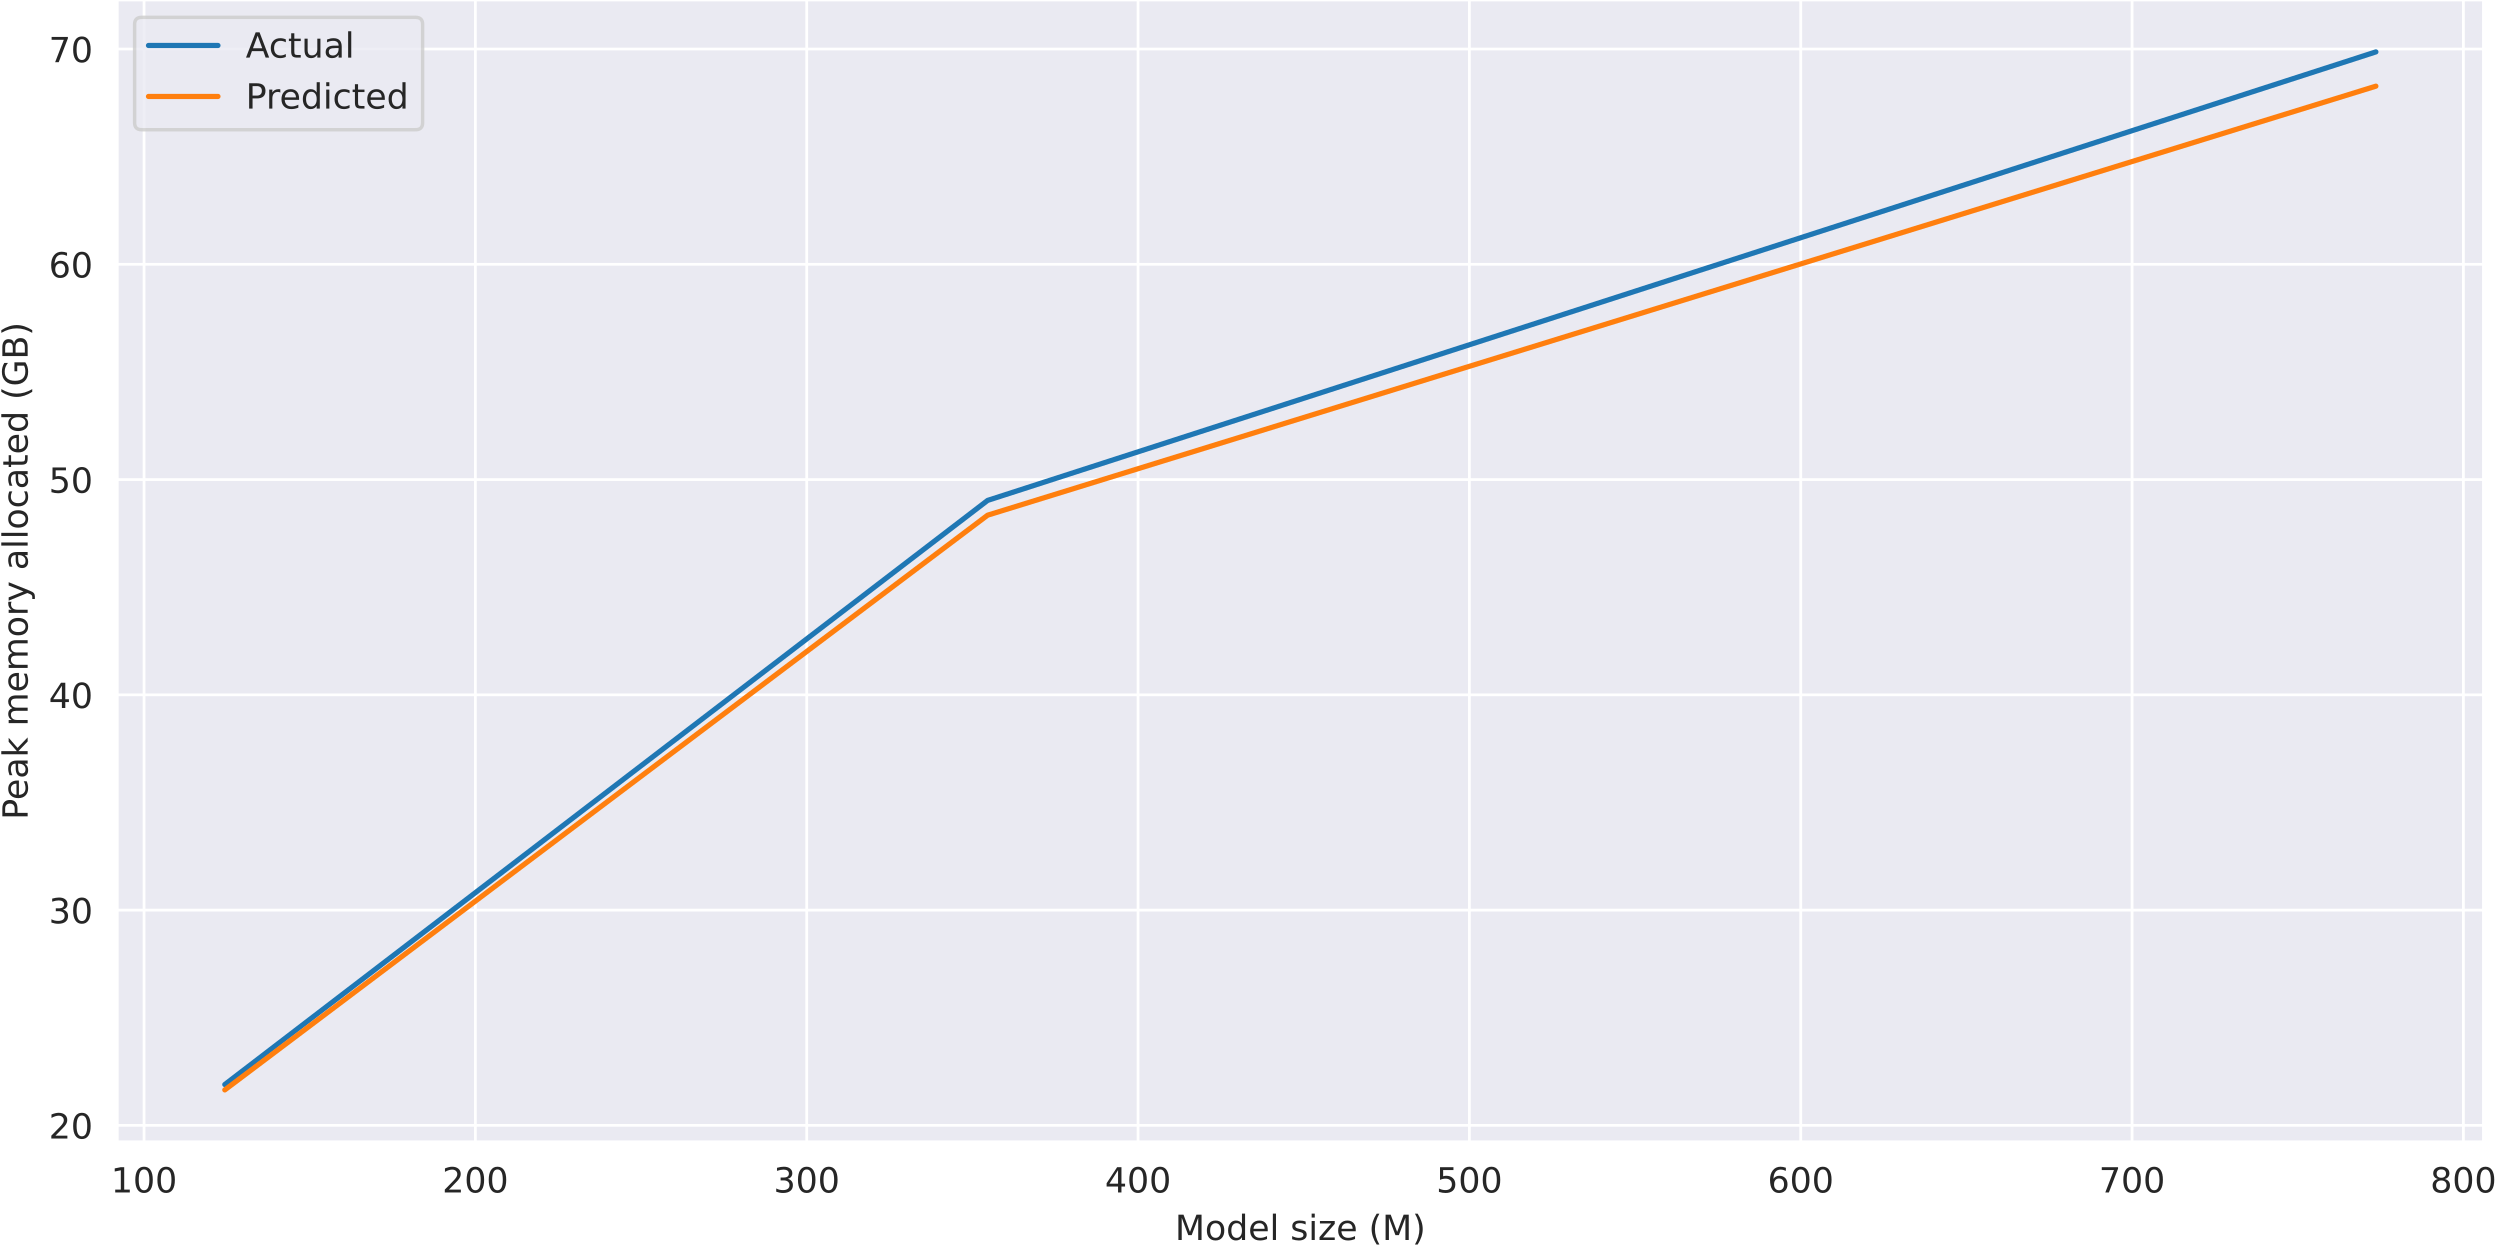
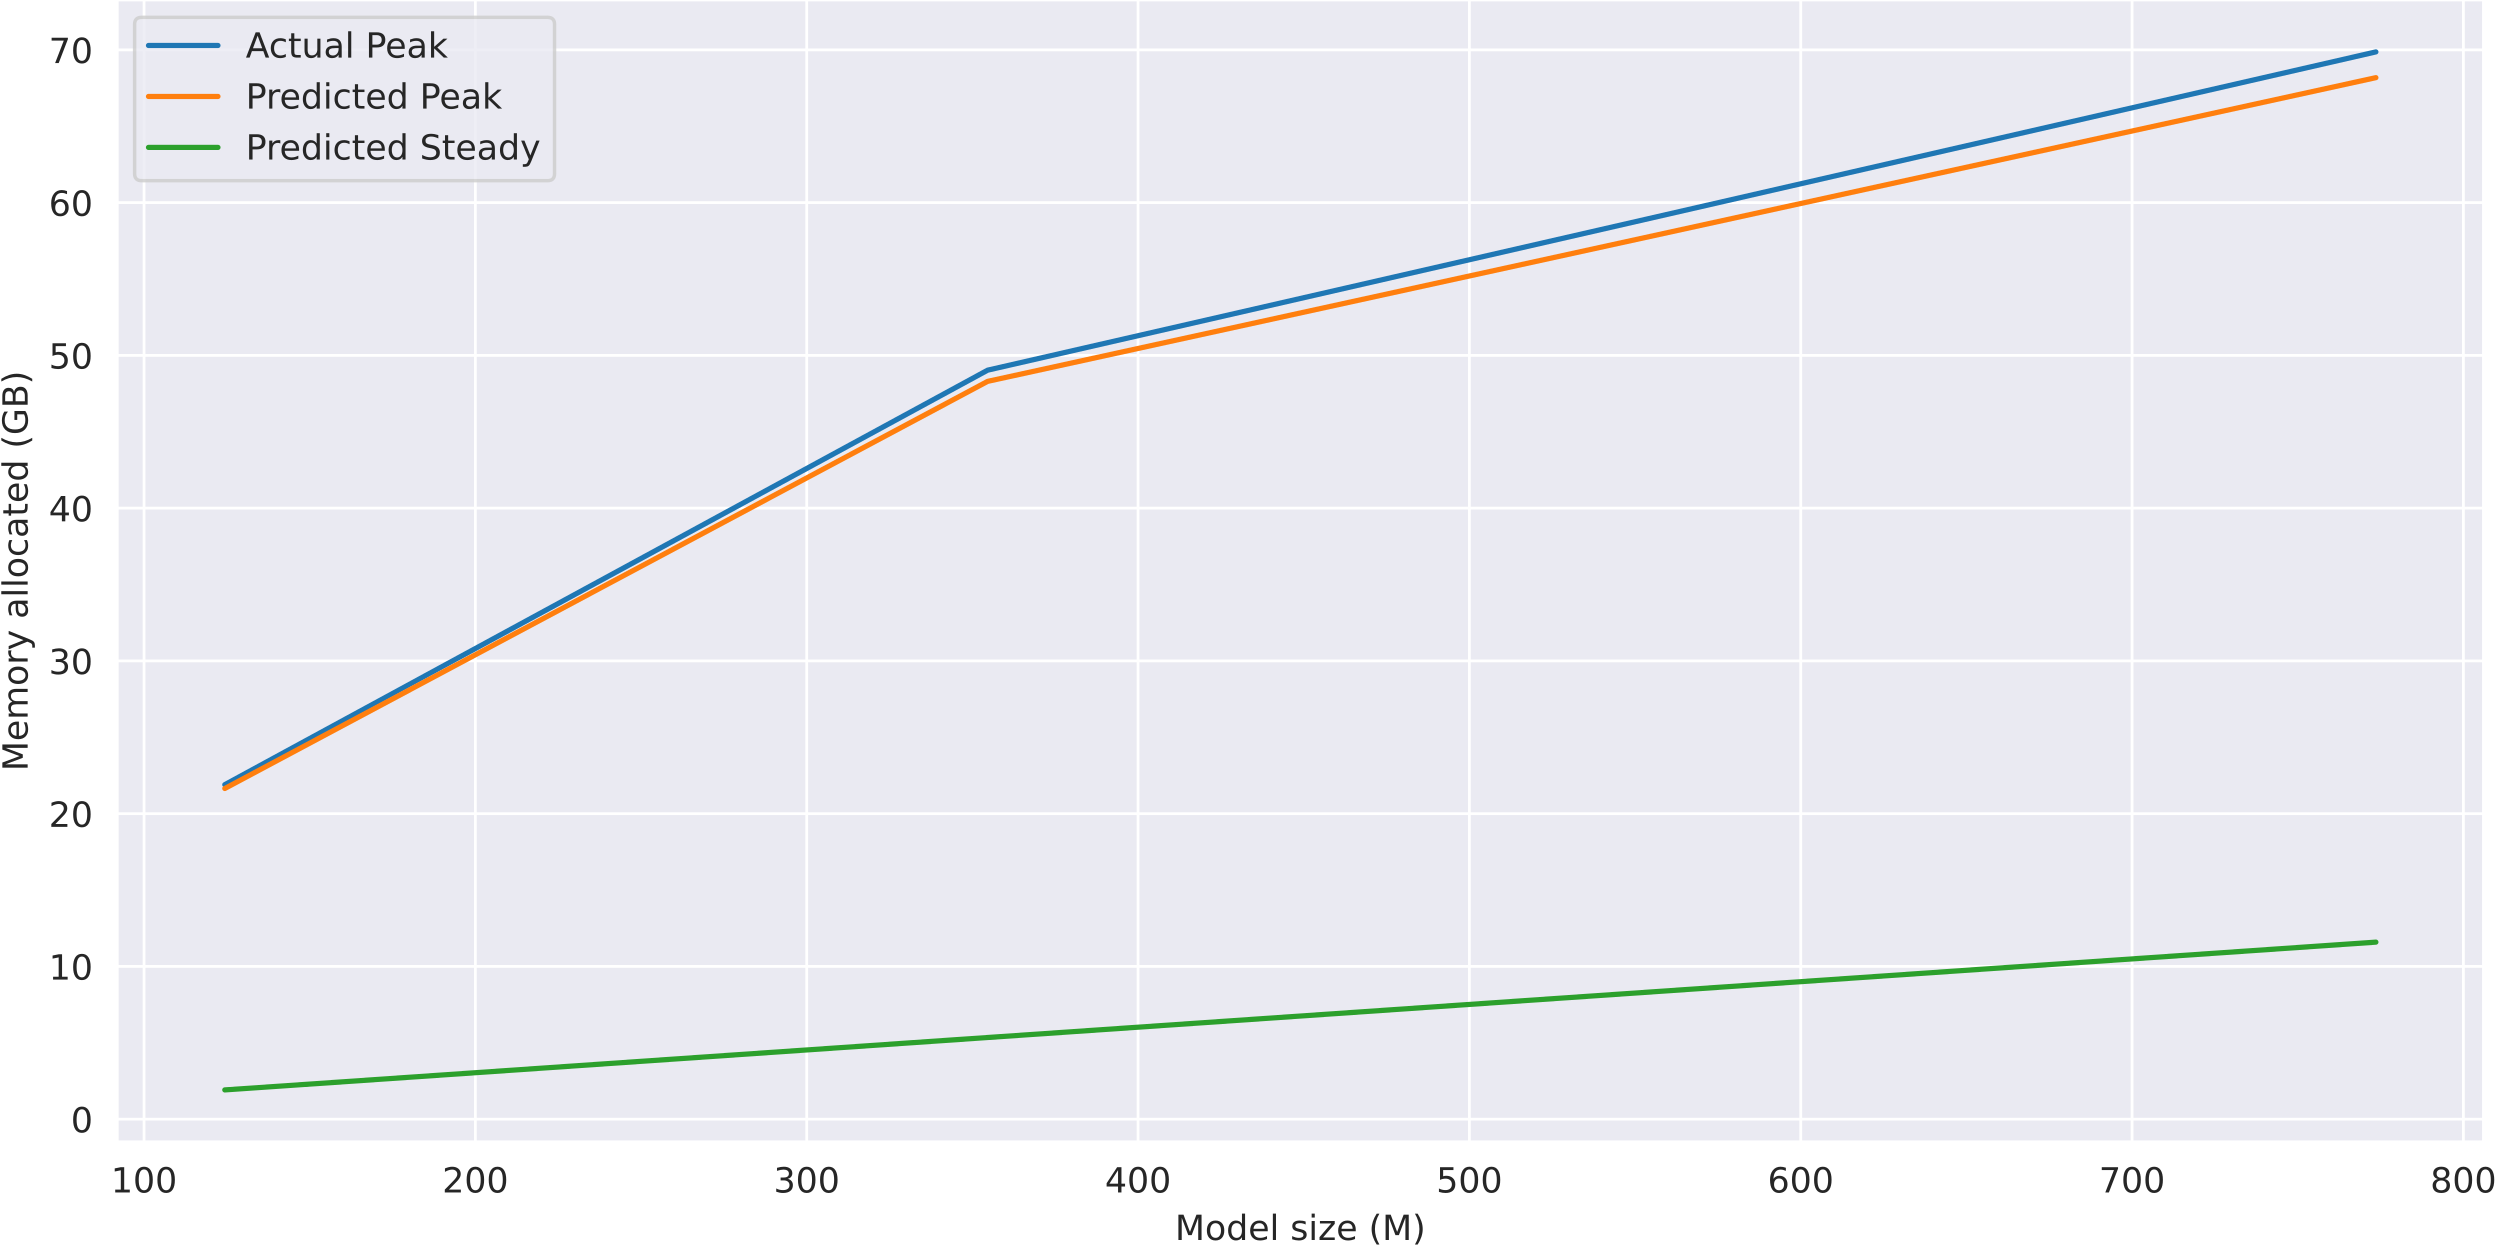
<svg xmlns="http://www.w3.org/2000/svg" xmlns:xlink="http://www.w3.org/1999/xlink" width="720pt" height="360pt" viewBox="0 0 720 360" version="1.1">
  <defs>
    <style type="text/css">*{stroke-linejoin: round; stroke-linecap: butt}</style>
  </defs>
  <g id="figure_1">
    <g id="patch_1">
      <path d="M 0 360  L 720 360  L 720 0  L 0 0  z " style="fill: #ffffff" />
    </g>
    <g id="axes_1">
      <g id="patch_2">
        <path d="M 33.77 328.84  L 715.226 328.84  L 715.226 0  L 33.77 0  z " style="fill: #eaeaf2" />
      </g>
      <g id="matplotlib.axis_1">
        <g id="xtick_1">
          <g id="line2d_1">
-             <path d="M 41.487 328.84  L 41.487 0  " clip-path="url(#pc2e6df9b18)" style="fill: none; stroke: #ffffff; stroke-width: 0.8; stroke-linecap: round" />
+             <path d="M 41.487 328.84  L 41.487 0  " clip-path="url(#p4fc1eafef4)" style="fill: none; stroke: #ffffff; stroke-width: 0.8; stroke-linecap: round" />
          </g>
          <g id="text_1">
            <g style="fill: #262626" transform="translate(31.94293 343.4384) scale(0.1 -0.1)">
              <defs>
                <path id="DejaVuSans-31" d="M 794 531  L 1825 531  L 1825 4091  L 703 3866  L 703 4441  L 1819 4666  L 2450 4666  L 2450 531  L 3481 531  L 3481 0  L 794 0  L 794 531  z " transform="scale(0.015625)" />
                <path id="DejaVuSans-30" d="M 2034 4250  Q 1547 4250 1301 3770  Q 1056 3291 1056 2328  Q 1056 1369 1301 889  Q 1547 409 2034 409  Q 2525 409 2770 889  Q 3016 1369 3016 2328  Q 3016 3291 2770 3770  Q 2525 4250 2034 4250  z M 2034 4750  Q 2819 4750 3233 4129  Q 3647 3509 3647 2328  Q 3647 1150 3233 529  Q 2819 -91 2034 -91  Q 1250 -91 836 529  Q 422 1150 422 2328  Q 422 3509 836 4129  Q 1250 4750 2034 4750  z " transform="scale(0.015625)" />
              </defs>
              <use xlink:href="#DejaVuSans-31" />
              <use xlink:href="#DejaVuSans-30" x="63.623" />
              <use xlink:href="#DejaVuSans-30" x="127.246" />
            </g>
          </g>
        </g>
        <g id="xtick_2">
          <g id="line2d_2">
-             <path d="M 136.911 328.84  L 136.911 0  " clip-path="url(#pc2e6df9b18)" style="fill: none; stroke: #ffffff; stroke-width: 0.8; stroke-linecap: round" />
+             <path d="M 136.911 328.84  L 136.911 0  " clip-path="url(#p4fc1eafef4)" style="fill: none; stroke: #ffffff; stroke-width: 0.8; stroke-linecap: round" />
          </g>
          <g id="text_2">
            <g style="fill: #262626" transform="translate(127.3677 343.4384) scale(0.1 -0.1)">
              <defs>
                <path id="DejaVuSans-32" d="M 1228 531  L 3431 531  L 3431 0  L 469 0  L 469 531  Q 828 903 1448 1529  Q 2069 2156 2228 2338  Q 2531 2678 2651 2914  Q 2772 3150 2772 3378  Q 2772 3750 2511 3984  Q 2250 4219 1831 4219  Q 1534 4219 1204 4116  Q 875 4013 500 3803  L 500 4441  Q 881 4594 1212 4672  Q 1544 4750 1819 4750  Q 2544 4750 2975 4387  Q 3406 4025 3406 3419  Q 3406 3131 3298 2873  Q 3191 2616 2906 2266  Q 2828 2175 2409 1742  Q 1991 1309 1228 531  z " transform="scale(0.015625)" />
              </defs>
              <use xlink:href="#DejaVuSans-32" />
              <use xlink:href="#DejaVuSans-30" x="63.623" />
              <use xlink:href="#DejaVuSans-30" x="127.246" />
            </g>
          </g>
        </g>
        <g id="xtick_3">
          <g id="line2d_3">
-             <path d="M 232.336 328.84  L 232.336 0  " clip-path="url(#pc2e6df9b18)" style="fill: none; stroke: #ffffff; stroke-width: 0.8; stroke-linecap: round" />
+             <path d="M 232.336 328.84  L 232.336 0  " clip-path="url(#p4fc1eafef4)" style="fill: none; stroke: #ffffff; stroke-width: 0.8; stroke-linecap: round" />
          </g>
          <g id="text_3">
            <g style="fill: #262626" transform="translate(222.7926 343.4384) scale(0.1 -0.1)">
              <defs>
                <path id="DejaVuSans-33" d="M 2597 2516  Q 3050 2419 3304 2112  Q 3559 1806 3559 1356  Q 3559 666 3084 287  Q 2609 -91 1734 -91  Q 1441 -91 1130 -33  Q 819 25 488 141  L 488 750  Q 750 597 1062 519  Q 1375 441 1716 441  Q 2309 441 2620 675  Q 2931 909 2931 1356  Q 2931 1769 2642 2001  Q 2353 2234 1838 2234  L 1294 2234  L 1294 2753  L 1863 2753  Q 2328 2753 2575 2939  Q 2822 3125 2822 3475  Q 2822 3834 2567 4026  Q 2313 4219 1838 4219  Q 1578 4219 1281 4162  Q 984 4106 628 3988  L 628 4550  Q 988 4650 1302 4700  Q 1616 4750 1894 4750  Q 2613 4750 3031 4423  Q 3450 4097 3450 3541  Q 3450 3153 3228 2886  Q 3006 2619 2597 2516  z " transform="scale(0.015625)" />
              </defs>
              <use xlink:href="#DejaVuSans-33" />
              <use xlink:href="#DejaVuSans-30" x="63.623" />
              <use xlink:href="#DejaVuSans-30" x="127.246" />
            </g>
          </g>
        </g>
        <g id="xtick_4">
          <g id="line2d_4">
-             <path d="M 327.761 328.84  L 327.761 0  " clip-path="url(#pc2e6df9b18)" style="fill: none; stroke: #ffffff; stroke-width: 0.8; stroke-linecap: round" />
+             <path d="M 327.761 328.84  L 327.761 0  " clip-path="url(#p4fc1eafef4)" style="fill: none; stroke: #ffffff; stroke-width: 0.8; stroke-linecap: round" />
          </g>
          <g id="text_4">
            <g style="fill: #262626" transform="translate(318.2174 343.4384) scale(0.1 -0.1)">
              <defs>
                <path id="DejaVuSans-34" d="M 2419 4116  L 825 1625  L 2419 1625  L 2419 4116  z M 2253 4666  L 3047 4666  L 3047 1625  L 3713 1625  L 3713 1100  L 3047 1100  L 3047 0  L 2419 0  L 2419 1100  L 313 1100  L 313 1709  L 2253 4666  z " transform="scale(0.015625)" />
              </defs>
              <use xlink:href="#DejaVuSans-34" />
              <use xlink:href="#DejaVuSans-30" x="63.623" />
              <use xlink:href="#DejaVuSans-30" x="127.246" />
            </g>
          </g>
        </g>
        <g id="xtick_5">
          <g id="line2d_5">
-             <path d="M 423.186 328.84  L 423.186 0  " clip-path="url(#pc2e6df9b18)" style="fill: none; stroke: #ffffff; stroke-width: 0.8; stroke-linecap: round" />
+             <path d="M 423.186 328.84  L 423.186 0  " clip-path="url(#p4fc1eafef4)" style="fill: none; stroke: #ffffff; stroke-width: 0.8; stroke-linecap: round" />
          </g>
          <g id="text_5">
            <g style="fill: #262626" transform="translate(413.6422 343.4384) scale(0.1 -0.1)">
              <defs>
                <path id="DejaVuSans-35" d="M 691 4666  L 3169 4666  L 3169 4134  L 1269 4134  L 1269 2991  Q 1406 3038 1543 3061  Q 1681 3084 1819 3084  Q 2600 3084 3056 2656  Q 3513 2228 3513 1497  Q 3513 744 3044 326  Q 2575 -91 1722 -91  Q 1428 -91 1123 -41  Q 819 9 494 109  L 494 744  Q 775 591 1075 516  Q 1375 441 1709 441  Q 2250 441 2565 725  Q 2881 1009 2881 1497  Q 2881 1984 2565 2268  Q 2250 2553 1709 2553  Q 1456 2553 1204 2497  Q 953 2441 691 2322  L 691 4666  z " transform="scale(0.015625)" />
              </defs>
              <use xlink:href="#DejaVuSans-35" />
              <use xlink:href="#DejaVuSans-30" x="63.623" />
              <use xlink:href="#DejaVuSans-30" x="127.246" />
            </g>
          </g>
        </g>
        <g id="xtick_6">
          <g id="line2d_6">
-             <path d="M 518.611 328.84  L 518.611 0  " clip-path="url(#pc2e6df9b18)" style="fill: none; stroke: #ffffff; stroke-width: 0.8; stroke-linecap: round" />
+             <path d="M 518.611 328.84  L 518.611 0  " clip-path="url(#p4fc1eafef4)" style="fill: none; stroke: #ffffff; stroke-width: 0.8; stroke-linecap: round" />
          </g>
          <g id="text_6">
            <g style="fill: #262626" transform="translate(509.067 343.4384) scale(0.1 -0.1)">
              <defs>
                <path id="DejaVuSans-36" d="M 2113 2584  Q 1688 2584 1439 2293  Q 1191 2003 1191 1497  Q 1191 994 1439 701  Q 1688 409 2113 409  Q 2538 409 2786 701  Q 3034 994 3034 1497  Q 3034 2003 2786 2293  Q 2538 2584 2113 2584  z M 3366 4563  L 3366 3988  Q 3128 4100 2886 4159  Q 2644 4219 2406 4219  Q 1781 4219 1451 3797  Q 1122 3375 1075 2522  Q 1259 2794 1537 2939  Q 1816 3084 2150 3084  Q 2853 3084 3261 2657  Q 3669 2231 3669 1497  Q 3669 778 3244 343  Q 2819 -91 2113 -91  Q 1303 -91 875 529  Q 447 1150 447 2328  Q 447 3434 972 4092  Q 1497 4750 2381 4750  Q 2619 4750 2861 4703  Q 3103 4656 3366 4563  z " transform="scale(0.015625)" />
              </defs>
              <use xlink:href="#DejaVuSans-36" />
              <use xlink:href="#DejaVuSans-30" x="63.623" />
              <use xlink:href="#DejaVuSans-30" x="127.246" />
            </g>
          </g>
        </g>
        <g id="xtick_7">
          <g id="line2d_7">
-             <path d="M 614.036 328.84  L 614.036 0  " clip-path="url(#pc2e6df9b18)" style="fill: none; stroke: #ffffff; stroke-width: 0.8; stroke-linecap: round" />
+             <path d="M 614.036 328.84  L 614.036 0  " clip-path="url(#p4fc1eafef4)" style="fill: none; stroke: #ffffff; stroke-width: 0.8; stroke-linecap: round" />
          </g>
          <g id="text_7">
            <g style="fill: #262626" transform="translate(604.4918 343.4384) scale(0.1 -0.1)">
              <defs>
                <path id="DejaVuSans-37" d="M 525 4666  L 3525 4666  L 3525 4397  L 1831 0  L 1172 0  L 2766 4134  L 525 4134  L 525 4666  z " transform="scale(0.015625)" />
              </defs>
              <use xlink:href="#DejaVuSans-37" />
              <use xlink:href="#DejaVuSans-30" x="63.623" />
              <use xlink:href="#DejaVuSans-30" x="127.246" />
            </g>
          </g>
        </g>
        <g id="xtick_8">
          <g id="line2d_8">
-             <path d="M 709.46 328.84  L 709.46 0  " clip-path="url(#pc2e6df9b18)" style="fill: none; stroke: #ffffff; stroke-width: 0.8; stroke-linecap: round" />
+             <path d="M 709.46 328.84  L 709.46 0  " clip-path="url(#p4fc1eafef4)" style="fill: none; stroke: #ffffff; stroke-width: 0.8; stroke-linecap: round" />
          </g>
          <g id="text_8">
            <g style="fill: #262626" transform="translate(699.9166 343.4384) scale(0.1 -0.1)">
              <defs>
                <path id="DejaVuSans-38" d="M 2034 2216  Q 1584 2216 1326 1975  Q 1069 1734 1069 1313  Q 1069 891 1326 650  Q 1584 409 2034 409  Q 2484 409 2743 651  Q 3003 894 3003 1313  Q 3003 1734 2745 1975  Q 2488 2216 2034 2216  z M 1403 2484  Q 997 2584 770 2862  Q 544 3141 544 3541  Q 544 4100 942 4425  Q 1341 4750 2034 4750  Q 2731 4750 3128 4425  Q 3525 4100 3525 3541  Q 3525 3141 3298 2862  Q 3072 2584 2669 2484  Q 3125 2378 3379 2068  Q 3634 1759 3634 1313  Q 3634 634 3220 271  Q 2806 -91 2034 -91  Q 1263 -91 848 271  Q 434 634 434 1313  Q 434 1759 690 2068  Q 947 2378 1403 2484  z M 1172 3481  Q 1172 3119 1398 2916  Q 1625 2713 2034 2713  Q 2441 2713 2670 2916  Q 2900 3119 2900 3481  Q 2900 3844 2670 4047  Q 2441 4250 2034 4250  Q 1625 4250 1398 4047  Q 1172 3844 1172 3481  z " transform="scale(0.015625)" />
              </defs>
              <use xlink:href="#DejaVuSans-38" />
              <use xlink:href="#DejaVuSans-30" x="63.623" />
              <use xlink:href="#DejaVuSans-30" x="127.246" />
            </g>
          </g>
        </g>
        <g id="text_9">
          <g style="fill: #262626" transform="translate(338.3967 357.1166) scale(0.1 -0.1)">
            <defs>
              <path id="DejaVuSans-4d" d="M 628 4666  L 1569 4666  L 2759 1491  L 3956 4666  L 4897 4666  L 4897 0  L 4281 0  L 4281 4097  L 3078 897  L 2444 897  L 1241 4097  L 1241 0  L 628 0  L 628 4666  z " transform="scale(0.015625)" />
              <path id="DejaVuSans-6f" d="M 1959 3097  Q 1497 3097 1228 2736  Q 959 2375 959 1747  Q 959 1119 1226 758  Q 1494 397 1959 397  Q 2419 397 2687 759  Q 2956 1122 2956 1747  Q 2956 2369 2687 2733  Q 2419 3097 1959 3097  z M 1959 3584  Q 2709 3584 3137 3096  Q 3566 2609 3566 1747  Q 3566 888 3137 398  Q 2709 -91 1959 -91  Q 1206 -91 779 398  Q 353 888 353 1747  Q 353 2609 779 3096  Q 1206 3584 1959 3584  z " transform="scale(0.015625)" />
              <path id="DejaVuSans-64" d="M 2906 2969  L 2906 4863  L 3481 4863  L 3481 0  L 2906 0  L 2906 525  Q 2725 213 2448 61  Q 2172 -91 1784 -91  Q 1150 -91 751 415  Q 353 922 353 1747  Q 353 2572 751 3078  Q 1150 3584 1784 3584  Q 2172 3584 2448 3432  Q 2725 3281 2906 2969  z M 947 1747  Q 947 1113 1208 752  Q 1469 391 1925 391  Q 2381 391 2643 752  Q 2906 1113 2906 1747  Q 2906 2381 2643 2742  Q 2381 3103 1925 3103  Q 1469 3103 1208 2742  Q 947 2381 947 1747  z " transform="scale(0.015625)" />
              <path id="DejaVuSans-65" d="M 3597 1894  L 3597 1613  L 953 1613  Q 991 1019 1311 708  Q 1631 397 2203 397  Q 2534 397 2845 478  Q 3156 559 3463 722  L 3463 178  Q 3153 47 2828 -22  Q 2503 -91 2169 -91  Q 1331 -91 842 396  Q 353 884 353 1716  Q 353 2575 817 3079  Q 1281 3584 2069 3584  Q 2775 3584 3186 3129  Q 3597 2675 3597 1894  z M 3022 2063  Q 3016 2534 2758 2815  Q 2500 3097 2075 3097  Q 1594 3097 1305 2825  Q 1016 2553 972 2059  L 3022 2063  z " transform="scale(0.015625)" />
              <path id="DejaVuSans-6c" d="M 603 4863  L 1178 4863  L 1178 0  L 603 0  L 603 4863  z " transform="scale(0.015625)" />
              <path id="DejaVuSans-20" transform="scale(0.015625)" />
              <path id="DejaVuSans-73" d="M 2834 3397  L 2834 2853  Q 2591 2978 2328 3040  Q 2066 3103 1784 3103  Q 1356 3103 1142 2972  Q 928 2841 928 2578  Q 928 2378 1081 2264  Q 1234 2150 1697 2047  L 1894 2003  Q 2506 1872 2764 1633  Q 3022 1394 3022 966  Q 3022 478 2636 193  Q 2250 -91 1575 -91  Q 1294 -91 989 -36  Q 684 19 347 128  L 347 722  Q 666 556 975 473  Q 1284 391 1588 391  Q 1994 391 2212 530  Q 2431 669 2431 922  Q 2431 1156 2273 1281  Q 2116 1406 1581 1522  L 1381 1569  Q 847 1681 609 1914  Q 372 2147 372 2553  Q 372 3047 722 3315  Q 1072 3584 1716 3584  Q 2034 3584 2315 3537  Q 2597 3491 2834 3397  z " transform="scale(0.015625)" />
              <path id="DejaVuSans-69" d="M 603 3500  L 1178 3500  L 1178 0  L 603 0  L 603 3500  z M 603 4863  L 1178 4863  L 1178 4134  L 603 4134  L 603 4863  z " transform="scale(0.015625)" />
              <path id="DejaVuSans-7a" d="M 353 3500  L 3084 3500  L 3084 2975  L 922 459  L 3084 459  L 3084 0  L 275 0  L 275 525  L 2438 3041  L 353 3041  L 353 3500  z " transform="scale(0.015625)" />
              <path id="DejaVuSans-28" d="M 1984 4856  Q 1566 4138 1362 3434  Q 1159 2731 1159 2009  Q 1159 1288 1364 580  Q 1569 -128 1984 -844  L 1484 -844  Q 1016 -109 783 600  Q 550 1309 550 2009  Q 550 2706 781 3412  Q 1013 4119 1484 4856  L 1984 4856  z " transform="scale(0.015625)" />
              <path id="DejaVuSans-29" d="M 513 4856  L 1013 4856  Q 1481 4119 1714 3412  Q 1947 2706 1947 2009  Q 1947 1309 1714 600  Q 1481 -109 1013 -844  L 513 -844  Q 928 -128 1133 580  Q 1338 1288 1338 2009  Q 1338 2731 1133 3434  Q 928 4138 513 4856  z " transform="scale(0.015625)" />
            </defs>
            <use xlink:href="#DejaVuSans-4d" />
            <use xlink:href="#DejaVuSans-6f" x="86.279" />
            <use xlink:href="#DejaVuSans-64" x="147.461" />
            <use xlink:href="#DejaVuSans-65" x="210.938" />
            <use xlink:href="#DejaVuSans-6c" x="272.461" />
            <use xlink:href="#DejaVuSans-20" x="300.244" />
            <use xlink:href="#DejaVuSans-73" x="332.031" />
            <use xlink:href="#DejaVuSans-69" x="384.131" />
            <use xlink:href="#DejaVuSans-7a" x="411.914" />
            <use xlink:href="#DejaVuSans-65" x="464.404" />
            <use xlink:href="#DejaVuSans-20" x="525.928" />
            <use xlink:href="#DejaVuSans-28" x="557.715" />
            <use xlink:href="#DejaVuSans-4d" x="596.729" />
            <use xlink:href="#DejaVuSans-29" x="683.008" />
          </g>
        </g>
      </g>
      <g id="matplotlib.axis_2">
        <g id="ytick_1">
          <g id="line2d_9">
-             <path d="M 33.77 324.108  L 715.226 324.108  " clip-path="url(#pc2e6df9b18)" style="fill: none; stroke: #ffffff; stroke-width: 0.8; stroke-linecap: round" />
+             <path d="M 33.77 322.323  L 715.226 322.323  " clip-path="url(#p4fc1eafef4)" style="fill: none; stroke: #ffffff; stroke-width: 0.8; stroke-linecap: round" />
          </g>
          <g id="text_10">
-             <g style="fill: #262626" transform="translate(14.045 327.9072) scale(0.1 -0.1)">
-               <use xlink:href="#DejaVuSans-32" />
-               <use xlink:href="#DejaVuSans-30" x="63.623" />
+             <g style="fill: #262626" transform="translate(20.4075 326.1224) scale(0.1 -0.1)">
+               <use xlink:href="#DejaVuSans-30" />
            </g>
          </g>
        </g>
        <g id="ytick_2">
          <g id="line2d_10">
-             <path d="M 33.77 262.111  L 715.226 262.111  " clip-path="url(#pc2e6df9b18)" style="fill: none; stroke: #ffffff; stroke-width: 0.8; stroke-linecap: round" />
+             <path d="M 33.77 278.329  L 715.226 278.329  " clip-path="url(#p4fc1eafef4)" style="fill: none; stroke: #ffffff; stroke-width: 0.8; stroke-linecap: round" />
          </g>
          <g id="text_11">
-             <g style="fill: #262626" transform="translate(14.045 265.9098) scale(0.1 -0.1)">
-               <use xlink:href="#DejaVuSans-33" />
+             <g style="fill: #262626" transform="translate(14.045 282.1278) scale(0.1 -0.1)">
+               <use xlink:href="#DejaVuSans-31" />
              <use xlink:href="#DejaVuSans-30" x="63.623" />
            </g>
          </g>
        </g>
        <g id="ytick_3">
          <g id="line2d_11">
-             <path d="M 33.77 200.113  L 715.226 200.113  " clip-path="url(#pc2e6df9b18)" style="fill: none; stroke: #ffffff; stroke-width: 0.8; stroke-linecap: round" />
+             <path d="M 33.77 234.334  L 715.226 234.334  " clip-path="url(#p4fc1eafef4)" style="fill: none; stroke: #ffffff; stroke-width: 0.8; stroke-linecap: round" />
          </g>
          <g id="text_12">
-             <g style="fill: #262626" transform="translate(14.045 203.9123) scale(0.1 -0.1)">
-               <use xlink:href="#DejaVuSans-34" />
+             <g style="fill: #262626" transform="translate(14.045 238.1331) scale(0.1 -0.1)">
+               <use xlink:href="#DejaVuSans-32" />
              <use xlink:href="#DejaVuSans-30" x="63.623" />
            </g>
          </g>
        </g>
        <g id="ytick_4">
          <g id="line2d_12">
-             <path d="M 33.77 138.116  L 715.226 138.116  " clip-path="url(#pc2e6df9b18)" style="fill: none; stroke: #ffffff; stroke-width: 0.8; stroke-linecap: round" />
+             <path d="M 33.77 190.339  L 715.226 190.339  " clip-path="url(#p4fc1eafef4)" style="fill: none; stroke: #ffffff; stroke-width: 0.8; stroke-linecap: round" />
          </g>
          <g id="text_13">
-             <g style="fill: #262626" transform="translate(14.045 141.9149) scale(0.1 -0.1)">
-               <use xlink:href="#DejaVuSans-35" />
+             <g style="fill: #262626" transform="translate(14.045 194.1385) scale(0.1 -0.1)">
+               <use xlink:href="#DejaVuSans-33" />
              <use xlink:href="#DejaVuSans-30" x="63.623" />
            </g>
          </g>
        </g>
        <g id="ytick_5">
          <g id="line2d_13">
-             <path d="M 33.77 76.118  L 715.226 76.118  " clip-path="url(#pc2e6df9b18)" style="fill: none; stroke: #ffffff; stroke-width: 0.8; stroke-linecap: round" />
+             <path d="M 33.77 146.345  L 715.226 146.345  " clip-path="url(#p4fc1eafef4)" style="fill: none; stroke: #ffffff; stroke-width: 0.8; stroke-linecap: round" />
          </g>
          <g id="text_14">
-             <g style="fill: #262626" transform="translate(14.045 79.91749) scale(0.1 -0.1)">
-               <use xlink:href="#DejaVuSans-36" />
+             <g style="fill: #262626" transform="translate(14.045 150.1439) scale(0.1 -0.1)">
+               <use xlink:href="#DejaVuSans-34" />
              <use xlink:href="#DejaVuSans-30" x="63.623" />
            </g>
          </g>
        </g>
        <g id="ytick_6">
          <g id="line2d_14">
-             <path d="M 33.77 14.121  L 715.226 14.121  " clip-path="url(#pc2e6df9b18)" style="fill: none; stroke: #ffffff; stroke-width: 0.8; stroke-linecap: round" />
+             <path d="M 33.77 102.35  L 715.226 102.35  " clip-path="url(#p4fc1eafef4)" style="fill: none; stroke: #ffffff; stroke-width: 0.8; stroke-linecap: round" />
          </g>
          <g id="text_15">
-             <g style="fill: #262626" transform="translate(14.045 17.92007) scale(0.1 -0.1)">
+             <g style="fill: #262626" transform="translate(14.045 106.1493) scale(0.1 -0.1)">
+               <use xlink:href="#DejaVuSans-35" />
+               <use xlink:href="#DejaVuSans-30" x="63.623" />
+             </g>
+           </g>
+         </g>
+         <g id="ytick_7">
+           <g id="line2d_15">
+             <path d="M 33.77 58.355  L 715.226 58.355  " clip-path="url(#p4fc1eafef4)" style="fill: none; stroke: #ffffff; stroke-width: 0.8; stroke-linecap: round" />
+           </g>
+           <g id="text_16">
+             <g style="fill: #262626" transform="translate(14.045 62.15466) scale(0.1 -0.1)">
+               <use xlink:href="#DejaVuSans-36" />
+               <use xlink:href="#DejaVuSans-30" x="63.623" />
+             </g>
+           </g>
+         </g>
+         <g id="ytick_8">
+           <g id="line2d_16">
+             <path d="M 33.77 14.361  L 715.226 14.361  " clip-path="url(#p4fc1eafef4)" style="fill: none; stroke: #ffffff; stroke-width: 0.8; stroke-linecap: round" />
+           </g>
+           <g id="text_17">
+             <g style="fill: #262626" transform="translate(14.045 18.16004) scale(0.1 -0.1)">
              <use xlink:href="#DejaVuSans-37" />
              <use xlink:href="#DejaVuSans-30" x="63.623" />
            </g>
          </g>
        </g>
-         <g id="text_16">
-           <g style="fill: #262626" transform="translate(7.965312 236.0802) rotate(-90) scale(0.1 -0.1)">
+         <g id="text_18">
+           <g style="fill: #262626" transform="translate(7.965312 222.0653) rotate(-90) scale(0.1 -0.1)">
            <defs>
-               <path id="DejaVuSans-50" d="M 1259 4147  L 1259 2394  L 2053 2394  Q 2494 2394 2734 2622  Q 2975 2850 2975 3272  Q 2975 3691 2734 3919  Q 2494 4147 2053 4147  L 1259 4147  z M 628 4666  L 2053 4666  Q 2838 4666 3239 4311  Q 3641 3956 3641 3272  Q 3641 2581 3239 2228  Q 2838 1875 2053 1875  L 1259 1875  L 1259 0  L 628 0  L 628 4666  z " transform="scale(0.015625)" />
-               <path id="DejaVuSans-61" d="M 2194 1759  Q 1497 1759 1228 1600  Q 959 1441 959 1056  Q 959 750 1161 570  Q 1363 391 1709 391  Q 2188 391 2477 730  Q 2766 1069 2766 1631  L 2766 1759  L 2194 1759  z M 3341 1997  L 3341 0  L 2766 0  L 2766 531  Q 2569 213 2275 61  Q 1981 -91 1556 -91  Q 1019 -91 701 211  Q 384 513 384 1019  Q 384 1609 779 1909  Q 1175 2209 1959 2209  L 2766 2209  L 2766 2266  Q 2766 2663 2505 2880  Q 2244 3097 1772 3097  Q 1472 3097 1187 3025  Q 903 2953 641 2809  L 641 3341  Q 956 3463 1253 3523  Q 1550 3584 1831 3584  Q 2591 3584 2966 3190  Q 3341 2797 3341 1997  z " transform="scale(0.015625)" />
-               <path id="DejaVuSans-6b" d="M 581 4863  L 1159 4863  L 1159 1991  L 2875 3500  L 3609 3500  L 1753 1863  L 3688 0  L 2938 0  L 1159 1709  L 1159 0  L 581 0  L 581 4863  z " transform="scale(0.015625)" />
              <path id="DejaVuSans-6d" d="M 3328 2828  Q 3544 3216 3844 3400  Q 4144 3584 4550 3584  Q 5097 3584 5394 3201  Q 5691 2819 5691 2113  L 5691 0  L 5113 0  L 5113 2094  Q 5113 2597 4934 2840  Q 4756 3084 4391 3084  Q 3944 3084 3684 2787  Q 3425 2491 3425 1978  L 3425 0  L 2847 0  L 2847 2094  Q 2847 2600 2669 2842  Q 2491 3084 2119 3084  Q 1678 3084 1418 2786  Q 1159 2488 1159 1978  L 1159 0  L 581 0  L 581 3500  L 1159 3500  L 1159 2956  Q 1356 3278 1631 3431  Q 1906 3584 2284 3584  Q 2666 3584 2933 3390  Q 3200 3197 3328 2828  z " transform="scale(0.015625)" />
              <path id="DejaVuSans-72" d="M 2631 2963  Q 2534 3019 2420 3045  Q 2306 3072 2169 3072  Q 1681 3072 1420 2755  Q 1159 2438 1159 1844  L 1159 0  L 581 0  L 581 3500  L 1159 3500  L 1159 2956  Q 1341 3275 1631 3429  Q 1922 3584 2338 3584  Q 2397 3584 2469 3576  Q 2541 3569 2628 3553  L 2631 2963  z " transform="scale(0.015625)" />
              <path id="DejaVuSans-79" d="M 2059 -325  Q 1816 -950 1584 -1140  Q 1353 -1331 966 -1331  L 506 -1331  L 506 -850  L 844 -850  Q 1081 -850 1212 -737  Q 1344 -625 1503 -206  L 1606 56  L 191 3500  L 800 3500  L 1894 763  L 2988 3500  L 3597 3500  L 2059 -325  z " transform="scale(0.015625)" />
+               <path id="DejaVuSans-61" d="M 2194 1759  Q 1497 1759 1228 1600  Q 959 1441 959 1056  Q 959 750 1161 570  Q 1363 391 1709 391  Q 2188 391 2477 730  Q 2766 1069 2766 1631  L 2766 1759  L 2194 1759  z M 3341 1997  L 3341 0  L 2766 0  L 2766 531  Q 2569 213 2275 61  Q 1981 -91 1556 -91  Q 1019 -91 701 211  Q 384 513 384 1019  Q 384 1609 779 1909  Q 1175 2209 1959 2209  L 2766 2209  L 2766 2266  Q 2766 2663 2505 2880  Q 2244 3097 1772 3097  Q 1472 3097 1187 3025  Q 903 2953 641 2809  L 641 3341  Q 956 3463 1253 3523  Q 1550 3584 1831 3584  Q 2591 3584 2966 3190  Q 3341 2797 3341 1997  z " transform="scale(0.015625)" />
              <path id="DejaVuSans-63" d="M 3122 3366  L 3122 2828  Q 2878 2963 2633 3030  Q 2388 3097 2138 3097  Q 1578 3097 1268 2742  Q 959 2388 959 1747  Q 959 1106 1268 751  Q 1578 397 2138 397  Q 2388 397 2633 464  Q 2878 531 3122 666  L 3122 134  Q 2881 22 2623 -34  Q 2366 -91 2075 -91  Q 1284 -91 818 406  Q 353 903 353 1747  Q 353 2603 823 3093  Q 1294 3584 2113 3584  Q 2378 3584 2631 3529  Q 2884 3475 3122 3366  z " transform="scale(0.015625)" />
              <path id="DejaVuSans-74" d="M 1172 4494  L 1172 3500  L 2356 3500  L 2356 3053  L 1172 3053  L 1172 1153  Q 1172 725 1289 603  Q 1406 481 1766 481  L 2356 481  L 2356 0  L 1766 0  Q 1100 0 847 248  Q 594 497 594 1153  L 594 3053  L 172 3053  L 172 3500  L 594 3500  L 594 4494  L 1172 4494  z " transform="scale(0.015625)" />
              <path id="DejaVuSans-47" d="M 3809 666  L 3809 1919  L 2778 1919  L 2778 2438  L 4434 2438  L 4434 434  Q 4069 175 3628 42  Q 3188 -91 2688 -91  Q 1594 -91 976 548  Q 359 1188 359 2328  Q 359 3472 976 4111  Q 1594 4750 2688 4750  Q 3144 4750 3555 4637  Q 3966 4525 4313 4306  L 4313 3634  Q 3963 3931 3569 4081  Q 3175 4231 2741 4231  Q 1884 4231 1454 3753  Q 1025 3275 1025 2328  Q 1025 1384 1454 906  Q 1884 428 2741 428  Q 3075 428 3337 486  Q 3600 544 3809 666  z " transform="scale(0.015625)" />
              <path id="DejaVuSans-42" d="M 1259 2228  L 1259 519  L 2272 519  Q 2781 519 3026 730  Q 3272 941 3272 1375  Q 3272 1813 3026 2020  Q 2781 2228 2272 2228  L 1259 2228  z M 1259 4147  L 1259 2741  L 2194 2741  Q 2656 2741 2882 2914  Q 3109 3088 3109 3444  Q 3109 3797 2882 3972  Q 2656 4147 2194 4147  L 1259 4147  z M 628 4666  L 2241 4666  Q 2963 4666 3353 4366  Q 3744 4066 3744 3513  Q 3744 3084 3544 2831  Q 3344 2578 2956 2516  Q 3422 2416 3680 2098  Q 3938 1781 3938 1306  Q 3938 681 3513 340  Q 3088 0 2303 0  L 628 0  L 628 4666  z " transform="scale(0.015625)" />
            </defs>
-             <use xlink:href="#DejaVuSans-50" />
-             <use xlink:href="#DejaVuSans-65" x="56.678" />
-             <use xlink:href="#DejaVuSans-61" x="118.201" />
-             <use xlink:href="#DejaVuSans-6b" x="179.48" />
-             <use xlink:href="#DejaVuSans-20" x="237.391" />
-             <use xlink:href="#DejaVuSans-6d" x="269.178" />
-             <use xlink:href="#DejaVuSans-65" x="366.59" />
-             <use xlink:href="#DejaVuSans-6d" x="428.113" />
-             <use xlink:href="#DejaVuSans-6f" x="525.525" />
-             <use xlink:href="#DejaVuSans-72" x="586.707" />
-             <use xlink:href="#DejaVuSans-79" x="627.82" />
-             <use xlink:href="#DejaVuSans-20" x="687" />
-             <use xlink:href="#DejaVuSans-61" x="718.787" />
-             <use xlink:href="#DejaVuSans-6c" x="780.066" />
-             <use xlink:href="#DejaVuSans-6c" x="807.85" />
-             <use xlink:href="#DejaVuSans-6f" x="835.633" />
-             <use xlink:href="#DejaVuSans-63" x="896.814" />
-             <use xlink:href="#DejaVuSans-61" x="951.795" />
-             <use xlink:href="#DejaVuSans-74" x="1013.074" />
-             <use xlink:href="#DejaVuSans-65" x="1052.283" />
-             <use xlink:href="#DejaVuSans-64" x="1113.807" />
-             <use xlink:href="#DejaVuSans-20" x="1177.283" />
-             <use xlink:href="#DejaVuSans-28" x="1209.07" />
-             <use xlink:href="#DejaVuSans-47" x="1248.084" />
-             <use xlink:href="#DejaVuSans-42" x="1325.574" />
-             <use xlink:href="#DejaVuSans-29" x="1394.178" />
+             <use xlink:href="#DejaVuSans-4d" />
+             <use xlink:href="#DejaVuSans-65" x="86.279" />
+             <use xlink:href="#DejaVuSans-6d" x="147.803" />
+             <use xlink:href="#DejaVuSans-6f" x="245.215" />
+             <use xlink:href="#DejaVuSans-72" x="306.396" />
+             <use xlink:href="#DejaVuSans-79" x="347.51" />
+             <use xlink:href="#DejaVuSans-20" x="406.689" />
+             <use xlink:href="#DejaVuSans-61" x="438.477" />
+             <use xlink:href="#DejaVuSans-6c" x="499.756" />
+             <use xlink:href="#DejaVuSans-6c" x="527.539" />
+             <use xlink:href="#DejaVuSans-6f" x="555.322" />
+             <use xlink:href="#DejaVuSans-63" x="616.504" />
+             <use xlink:href="#DejaVuSans-61" x="671.484" />
+             <use xlink:href="#DejaVuSans-74" x="732.764" />
+             <use xlink:href="#DejaVuSans-65" x="771.973" />
+             <use xlink:href="#DejaVuSans-64" x="833.496" />
+             <use xlink:href="#DejaVuSans-20" x="896.973" />
+             <use xlink:href="#DejaVuSans-28" x="928.76" />
+             <use xlink:href="#DejaVuSans-47" x="967.773" />
+             <use xlink:href="#DejaVuSans-42" x="1045.264" />
+             <use xlink:href="#DejaVuSans-29" x="1113.867" />
          </g>
        </g>
      </g>
      <g id="PolyCollection_1" />
      <g id="PolyCollection_2" />
-       <g id="line2d_15">
-         <path d="M 64.745 312.338  L 284.438 144.114  L 684.251 14.947  " clip-path="url(#pc2e6df9b18)" style="fill: none; stroke: #1f77b4; stroke-width: 1.5; stroke-linecap: round" />
-       </g>
-       <g id="line2d_16">
-         <path d="M 64.745 313.893  L 284.438 148.371  L 684.251 24.819  " clip-path="url(#pc2e6df9b18)" style="fill: none; stroke: #ff7f0e; stroke-width: 1.5; stroke-linecap: round" />
+       <g id="PolyCollection_3" />
+       <g id="line2d_17">
+         <path d="M 64.745 225.982  L 284.438 106.607  L 684.251 14.947  " clip-path="url(#p4fc1eafef4)" style="fill: none; stroke: #1f77b4; stroke-width: 1.5; stroke-linecap: round" />
+       </g>
+       <g id="line2d_18">
+         <path d="M 64.745 227.085  L 284.438 109.833  L 684.251 22.365  " clip-path="url(#p4fc1eafef4)" style="fill: none; stroke: #ff7f0e; stroke-width: 1.5; stroke-linecap: round" />
+       </g>
+       <g id="line2d_19">
+         <path d="M 64.745 313.893  L 284.438 298.8  L 684.251 271.333  " clip-path="url(#p4fc1eafef4)" style="fill: none; stroke: #2ca02c; stroke-width: 1.5; stroke-linecap: round" />
      </g>
      <g id="patch_3">
        <path d="M 33.77 328.84  L 33.77 0  " style="fill: none; stroke: #ffffff; stroke-width: 0.8; stroke-linejoin: miter; stroke-linecap: square" />
      </g>
      <g id="patch_4">
        <path d="M 715.226 328.84  L 715.226 0  " style="fill: none; stroke: #ffffff; stroke-width: 0.8; stroke-linejoin: miter; stroke-linecap: square" />
      </g>
      <g id="patch_5">
        <path d="M 33.77 328.84  L 715.226 328.84  " style="fill: none; stroke: #ffffff; stroke-width: 0.8; stroke-linejoin: miter; stroke-linecap: square" />
      </g>
      <g id="patch_6">
        <path d="M 33.77 0  L 715.226 0  " style="fill: none; stroke: #ffffff; stroke-width: 0.8; stroke-linejoin: miter; stroke-linecap: square" />
      </g>
      <g id="legend_1">
        <g id="patch_7">
-           <path d="M 40.77 37.356  L 119.711 37.356  Q 121.711 37.356 121.711 35.356  L 121.711 7  Q 121.711 5 119.711 5  L 40.77 5  Q 38.77 5 38.77 7  L 38.77 35.356  Q 38.77 37.356 40.77 37.356  z " style="fill: #eaeaf2; opacity: 0.8; stroke: #cccccc; stroke-linejoin: miter" />
-         </g>
-         <g id="line2d_17">
+           <path d="M 40.77 52.034  L 157.706 52.034  Q 159.706 52.034 159.706 50.034  L 159.706 7  Q 159.706 5 157.706 5  L 40.77 5  Q 38.77 5 38.77 7  L 38.77 50.034  Q 38.77 52.034 40.77 52.034  z " style="fill: #eaeaf2; opacity: 0.8; stroke: #cccccc; stroke-linejoin: miter" />
+         </g>
+         <g id="line2d_20">
          <path d="M 42.77 13.098  L 52.77 13.098  L 62.77 13.098  " style="fill: none; stroke: #1f77b4; stroke-width: 1.5; stroke-linecap: round" />
        </g>
-         <g id="text_17">
+         <g id="text_19">
          <g style="fill: #262626" transform="translate(70.77 16.59844) scale(0.1 -0.1)">
            <defs>
              <path id="DejaVuSans-41" d="M 2188 4044  L 1331 1722  L 3047 1722  L 2188 4044  z M 1831 4666  L 2547 4666  L 4325 0  L 3669 0  L 3244 1197  L 1141 1197  L 716 0  L 50 0  L 1831 4666  z " transform="scale(0.015625)" />
              <path id="DejaVuSans-75" d="M 544 1381  L 544 3500  L 1119 3500  L 1119 1403  Q 1119 906 1312 657  Q 1506 409 1894 409  Q 2359 409 2629 706  Q 2900 1003 2900 1516  L 2900 3500  L 3475 3500  L 3475 0  L 2900 0  L 2900 538  Q 2691 219 2414 64  Q 2138 -91 1772 -91  Q 1169 -91 856 284  Q 544 659 544 1381  z M 1991 3584  L 1991 3584  z " transform="scale(0.015625)" />
+               <path id="DejaVuSans-50" d="M 1259 4147  L 1259 2394  L 2053 2394  Q 2494 2394 2734 2622  Q 2975 2850 2975 3272  Q 2975 3691 2734 3919  Q 2494 4147 2053 4147  L 1259 4147  z M 628 4666  L 2053 4666  Q 2838 4666 3239 4311  Q 3641 3956 3641 3272  Q 3641 2581 3239 2228  Q 2838 1875 2053 1875  L 1259 1875  L 1259 0  L 628 0  L 628 4666  z " transform="scale(0.015625)" />
+               <path id="DejaVuSans-6b" d="M 581 4863  L 1159 4863  L 1159 1991  L 2875 3500  L 3609 3500  L 1753 1863  L 3688 0  L 2938 0  L 1159 1709  L 1159 0  L 581 0  L 581 4863  z " transform="scale(0.015625)" />
            </defs>
            <use xlink:href="#DejaVuSans-41" />
            <use xlink:href="#DejaVuSans-63" x="66.658" />
            <use xlink:href="#DejaVuSans-74" x="121.639" />
            <use xlink:href="#DejaVuSans-75" x="160.848" />
            <use xlink:href="#DejaVuSans-61" x="224.227" />
            <use xlink:href="#DejaVuSans-6c" x="285.506" />
-           </g>
-         </g>
-         <g id="line2d_18">
+             <use xlink:href="#DejaVuSans-20" x="313.289" />
+             <use xlink:href="#DejaVuSans-50" x="345.076" />
+             <use xlink:href="#DejaVuSans-65" x="401.754" />
+             <use xlink:href="#DejaVuSans-61" x="463.277" />
+             <use xlink:href="#DejaVuSans-6b" x="524.557" />
+           </g>
+         </g>
+         <g id="line2d_21">
          <path d="M 42.77 27.777  L 52.77 27.777  L 62.77 27.777  " style="fill: none; stroke: #ff7f0e; stroke-width: 1.5; stroke-linecap: round" />
        </g>
-         <g id="text_18">
+         <g id="text_20">
          <g style="fill: #262626" transform="translate(70.77 31.27656) scale(0.1 -0.1)">
            <use xlink:href="#DejaVuSans-50" />
            <use xlink:href="#DejaVuSans-72" x="58.553" />
            <use xlink:href="#DejaVuSans-65" x="97.416" />
            <use xlink:href="#DejaVuSans-64" x="158.939" />
            <use xlink:href="#DejaVuSans-69" x="222.416" />
            <use xlink:href="#DejaVuSans-63" x="250.199" />
            <use xlink:href="#DejaVuSans-74" x="305.18" />
            <use xlink:href="#DejaVuSans-65" x="344.389" />
            <use xlink:href="#DejaVuSans-64" x="405.912" />
+             <use xlink:href="#DejaVuSans-20" x="469.389" />
+             <use xlink:href="#DejaVuSans-50" x="501.176" />
+             <use xlink:href="#DejaVuSans-65" x="557.854" />
+             <use xlink:href="#DejaVuSans-61" x="619.377" />
+             <use xlink:href="#DejaVuSans-6b" x="680.656" />
+           </g>
+         </g>
+         <g id="line2d_22">
+           <path d="M 42.77 42.455  L 52.77 42.455  L 62.77 42.455  " style="fill: none; stroke: #2ca02c; stroke-width: 1.5; stroke-linecap: round" />
+         </g>
+         <g id="text_21">
+           <g style="fill: #262626" transform="translate(70.77 45.95469) scale(0.1 -0.1)">
+             <defs>
+               <path id="DejaVuSans-53" d="M 3425 4513  L 3425 3897  Q 3066 4069 2747 4153  Q 2428 4238 2131 4238  Q 1616 4238 1336 4038  Q 1056 3838 1056 3469  Q 1056 3159 1242 3001  Q 1428 2844 1947 2747  L 2328 2669  Q 3034 2534 3370 2195  Q 3706 1856 3706 1288  Q 3706 609 3251 259  Q 2797 -91 1919 -91  Q 1588 -91 1214 -16  Q 841 59 441 206  L 441 856  Q 825 641 1194 531  Q 1563 422 1919 422  Q 2459 422 2753 634  Q 3047 847 3047 1241  Q 3047 1584 2836 1778  Q 2625 1972 2144 2069  L 1759 2144  Q 1053 2284 737 2584  Q 422 2884 422 3419  Q 422 4038 858 4394  Q 1294 4750 2059 4750  Q 2388 4750 2728 4690  Q 3069 4631 3425 4513  z " transform="scale(0.015625)" />
+             </defs>
+             <use xlink:href="#DejaVuSans-50" />
+             <use xlink:href="#DejaVuSans-72" x="58.553" />
+             <use xlink:href="#DejaVuSans-65" x="97.416" />
+             <use xlink:href="#DejaVuSans-64" x="158.939" />
+             <use xlink:href="#DejaVuSans-69" x="222.416" />
+             <use xlink:href="#DejaVuSans-63" x="250.199" />
+             <use xlink:href="#DejaVuSans-74" x="305.18" />
+             <use xlink:href="#DejaVuSans-65" x="344.389" />
+             <use xlink:href="#DejaVuSans-64" x="405.912" />
+             <use xlink:href="#DejaVuSans-20" x="469.389" />
+             <use xlink:href="#DejaVuSans-53" x="501.176" />
+             <use xlink:href="#DejaVuSans-74" x="564.652" />
+             <use xlink:href="#DejaVuSans-65" x="603.861" />
+             <use xlink:href="#DejaVuSans-61" x="665.385" />
+             <use xlink:href="#DejaVuSans-64" x="726.664" />
+             <use xlink:href="#DejaVuSans-79" x="790.141" />
          </g>
        </g>
      </g>
    </g>
  </g>
  <defs>
-     <clipPath id="pc2e6df9b18">
+     <clipPath id="p4fc1eafef4">
      <rect x="33.77" y="0" width="681.456" height="328.84" />
    </clipPath>
  </defs>
</svg>
